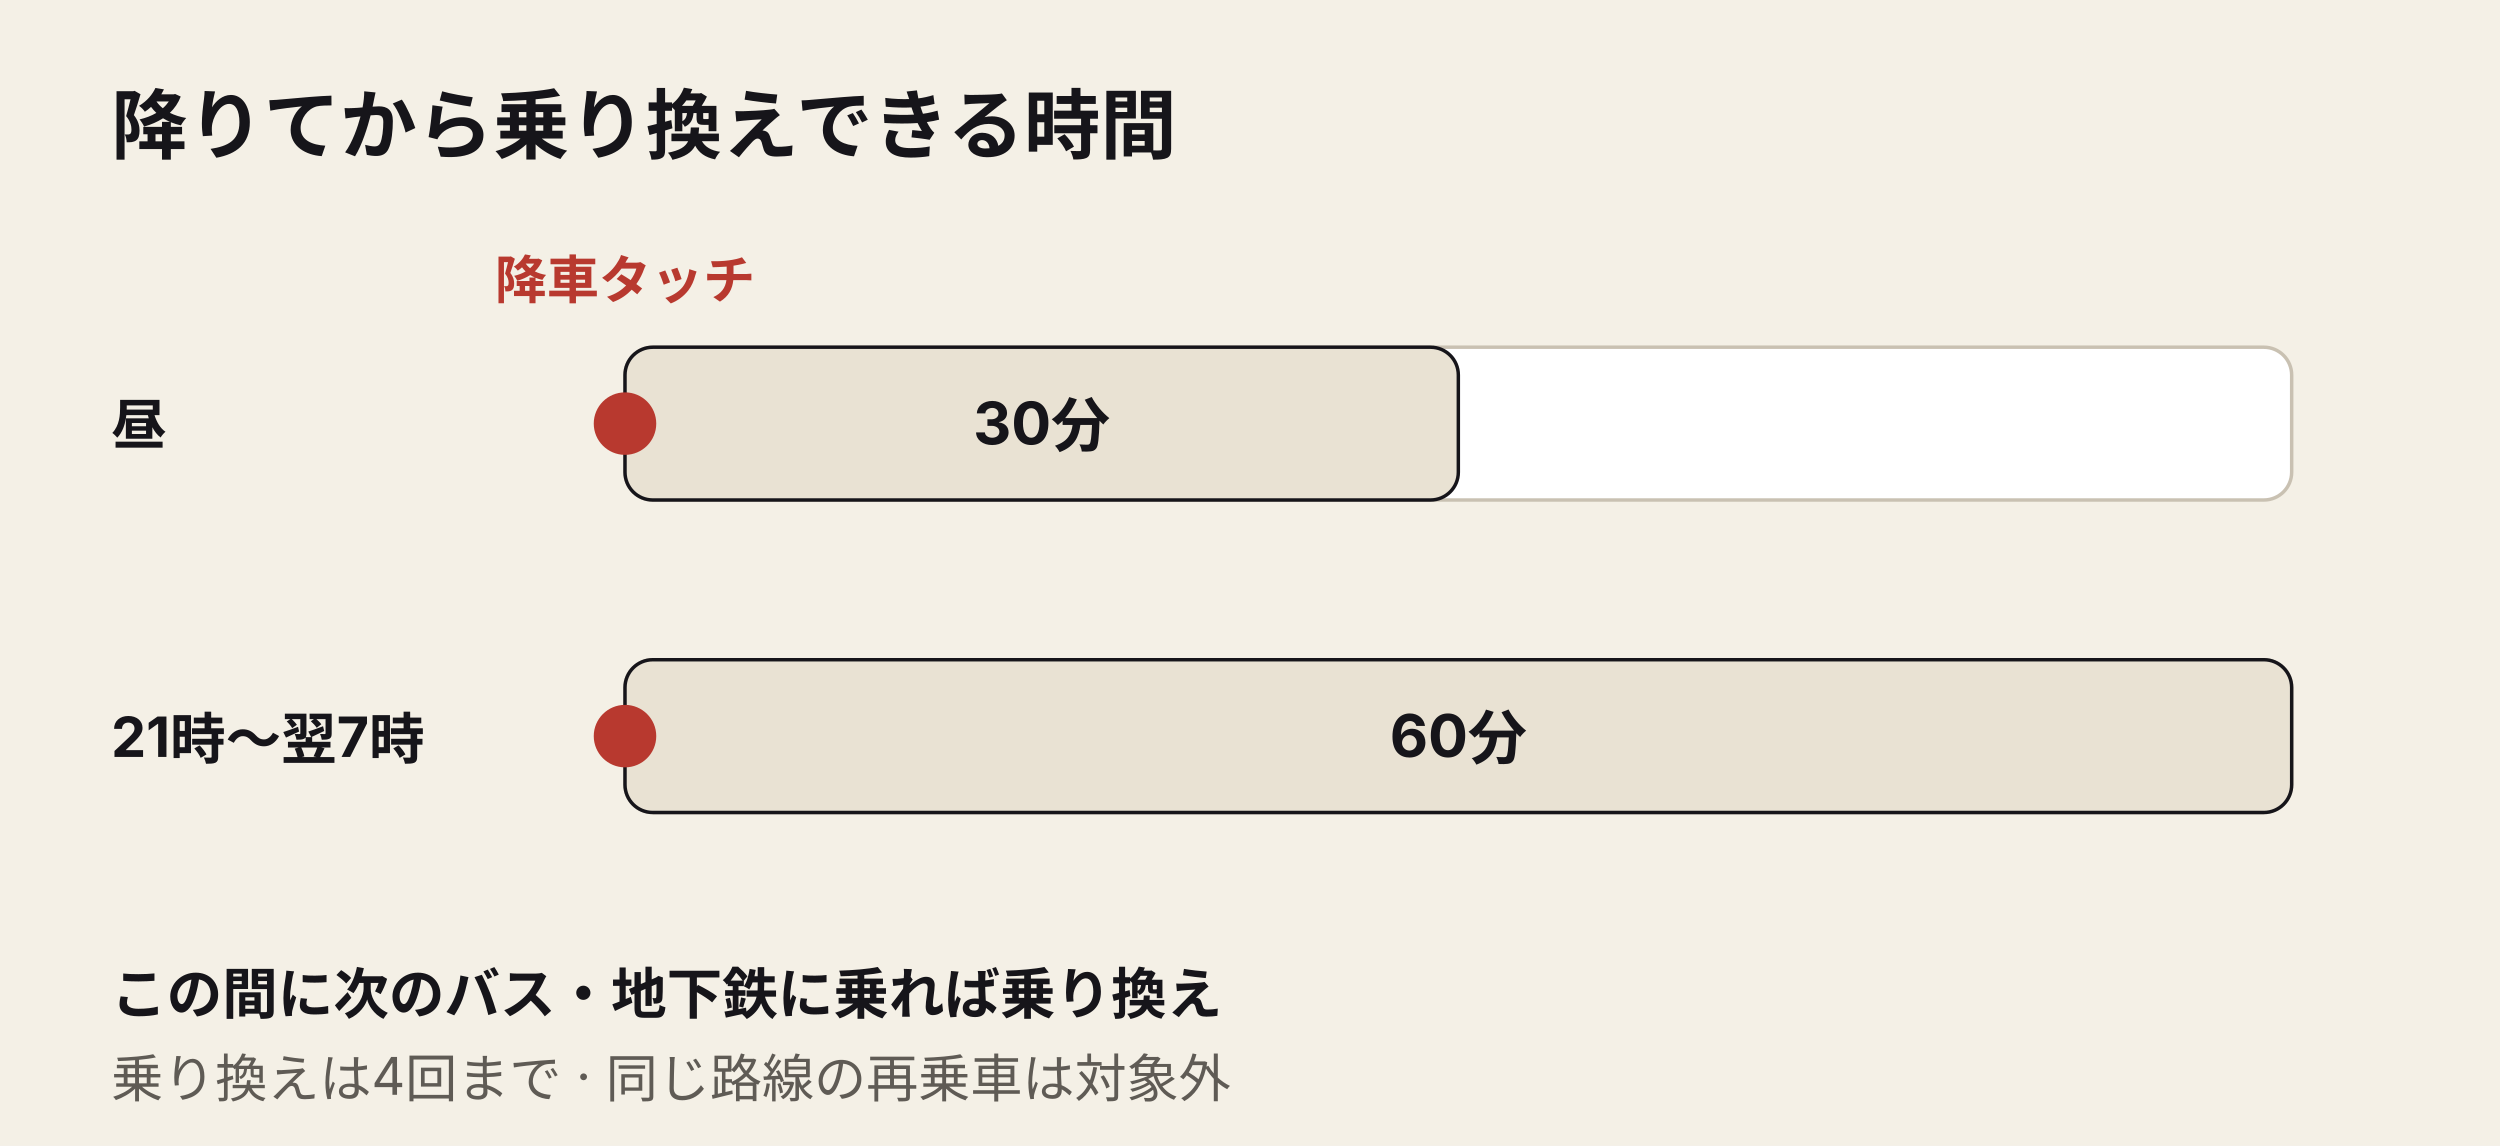
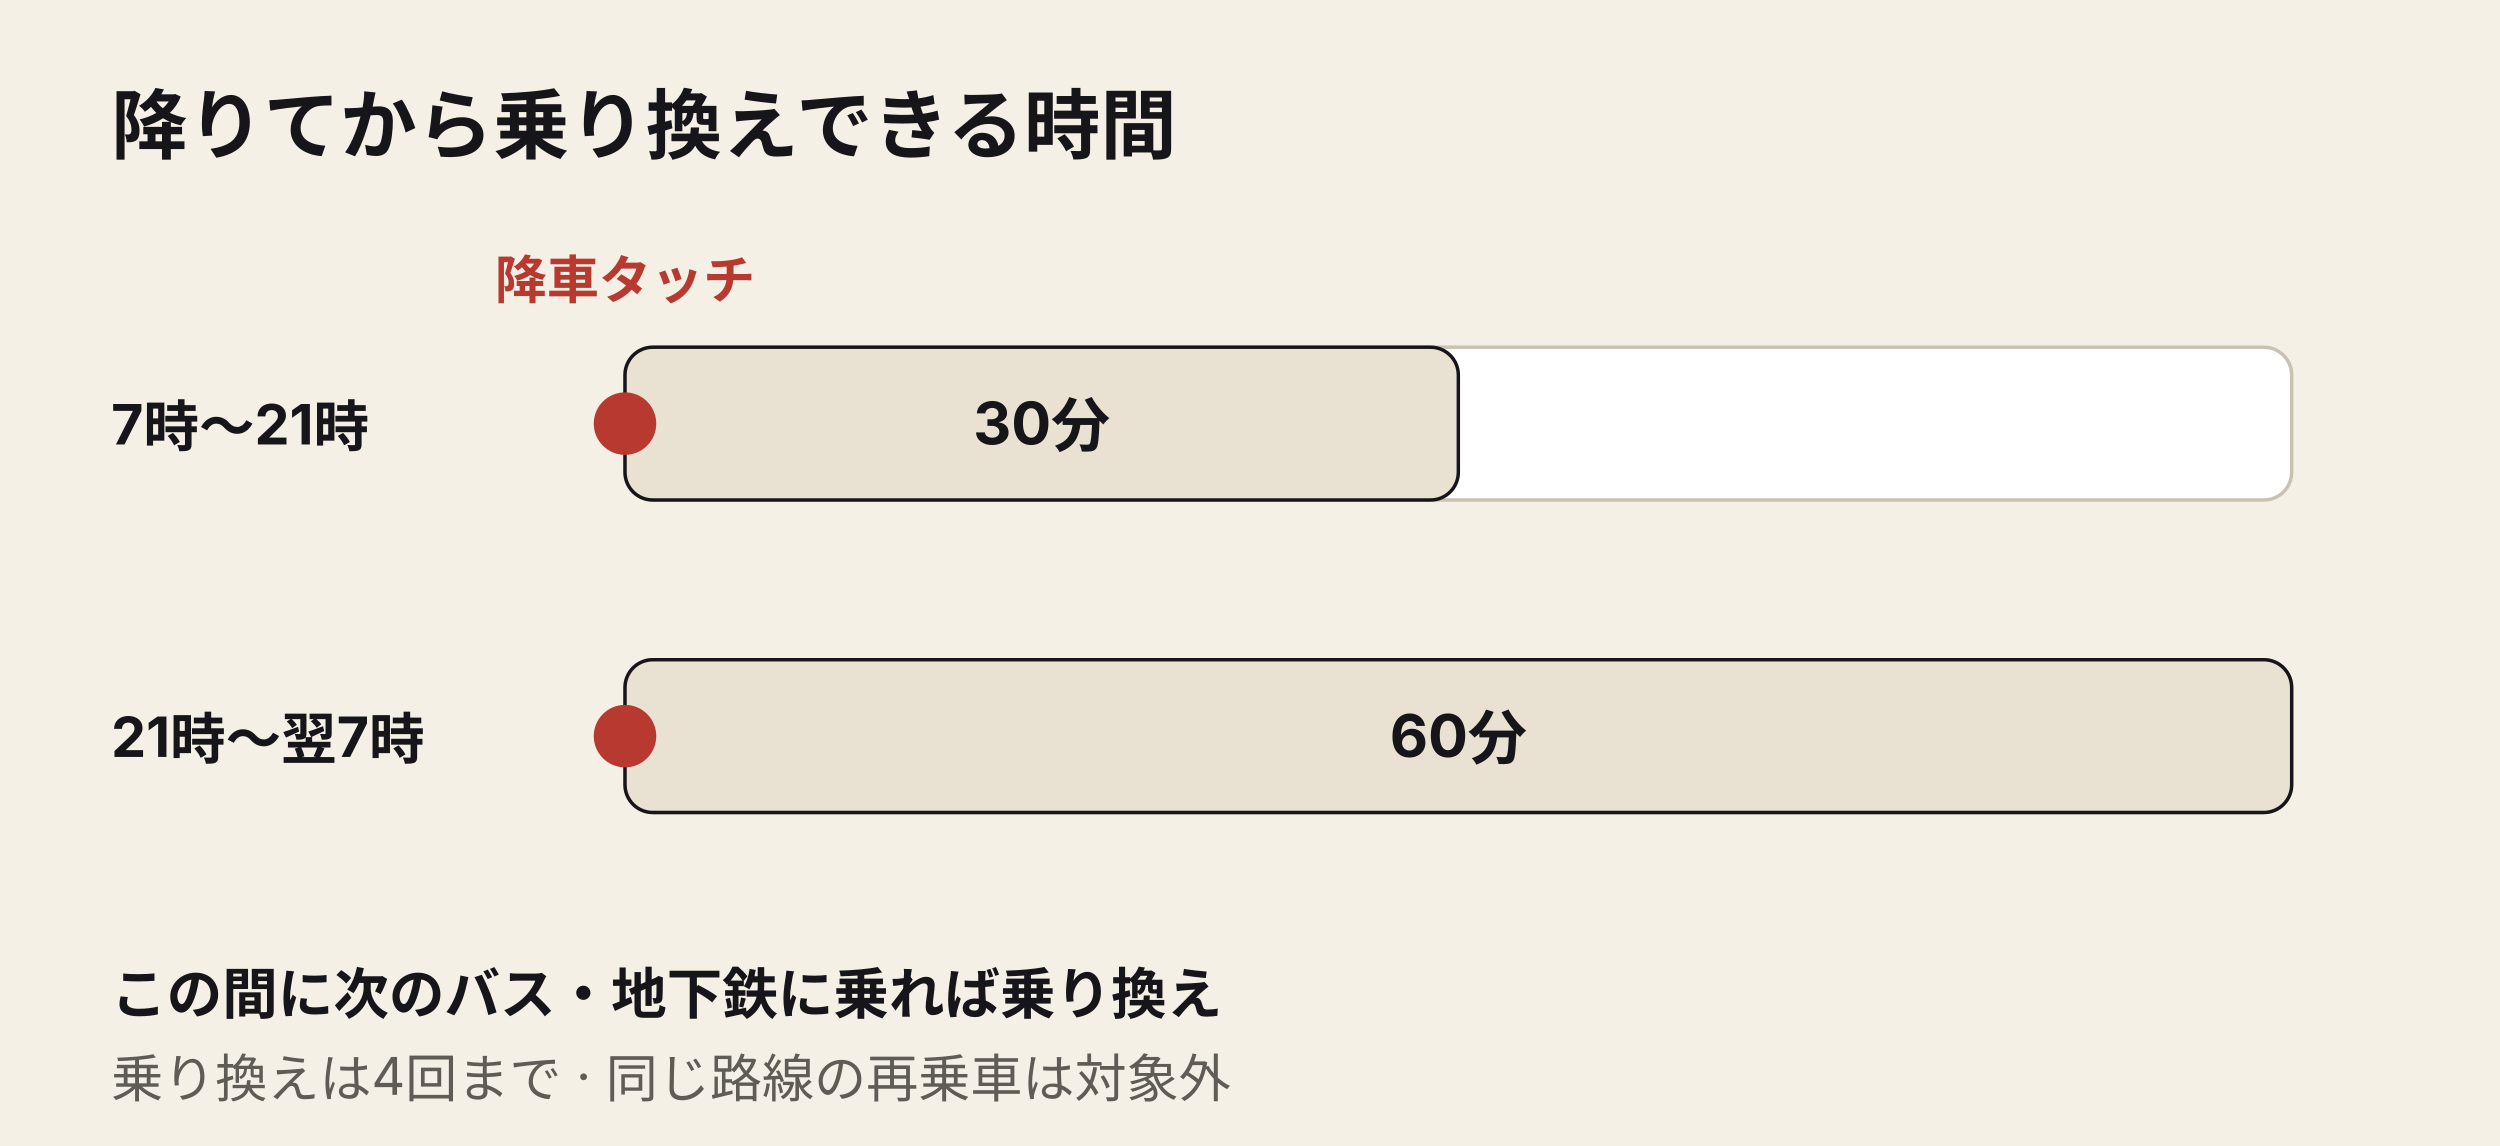
<svg xmlns="http://www.w3.org/2000/svg" viewBox="0 0 720 330" role="img" aria-label="降りてから乗り換えできる時間" font-family="system-ui, -apple-system, &quot;Noto Sans KR&quot;, &quot;Noto Sans JP&quot;, &quot;Noto Sans TC&quot;, sans-serif">
  <rect width="720" height="330" fill="#f4f0e6" />
  <text x="32" y="44" font-size="22" font-weight="700" fill="#16151a">降りてから乗り換えできる時間</text>
-   <text x="32" y="128" font-size="16" font-weight="700" fill="#16151a" text-anchor="start">昼</text>
+   <text x="32" y="128" font-size="16" font-weight="700" fill="#16151a" text-anchor="start">7時〜21時</text>
  <rect x="180" y="100" width="480" height="44" rx="8" fill="#ffffff" stroke="#c9c1b2" />
  <rect x="180" y="100" width="240.0" height="44" rx="8" fill="#e9e2d3" stroke="#16151a" />
  <text x="300.0" y="128" font-size="17" font-weight="700" fill="#16151a" text-anchor="middle">30分</text>
  <circle cx="180" cy="122" r="9" fill="#b8392f" />
  <text x="32" y="218" font-size="16" font-weight="700" fill="#16151a" text-anchor="start">21時〜翌7時</text>
  <rect x="180" y="190" width="480" height="44" rx="8" fill="#ffffff" stroke="#c9c1b2" />
  <rect x="180" y="190" width="480.0" height="44" rx="8" fill="#e9e2d3" stroke="#16151a" />
  <text x="420.0" y="218" font-size="17" font-weight="700" fill="#16151a" text-anchor="middle">60分</text>
  <circle cx="180" cy="212" r="9" fill="#b8392f" />
  <text x="180" y="86" font-size="15" font-weight="700" fill="#b8392f" text-anchor="middle">降車タッチ</text>
  <text x="32" y="292" font-size="16" font-weight="700" fill="#16151a" text-anchor="start">この間に次のバス・地下鉄に乗れば乗り換え</text>
  <text x="32" y="316" font-size="15" font-weight="400" fill="#5f5b55" text-anchor="start">乗り換えは4回まで · 同じ路線の再乗車は対象外</text>
</svg>
